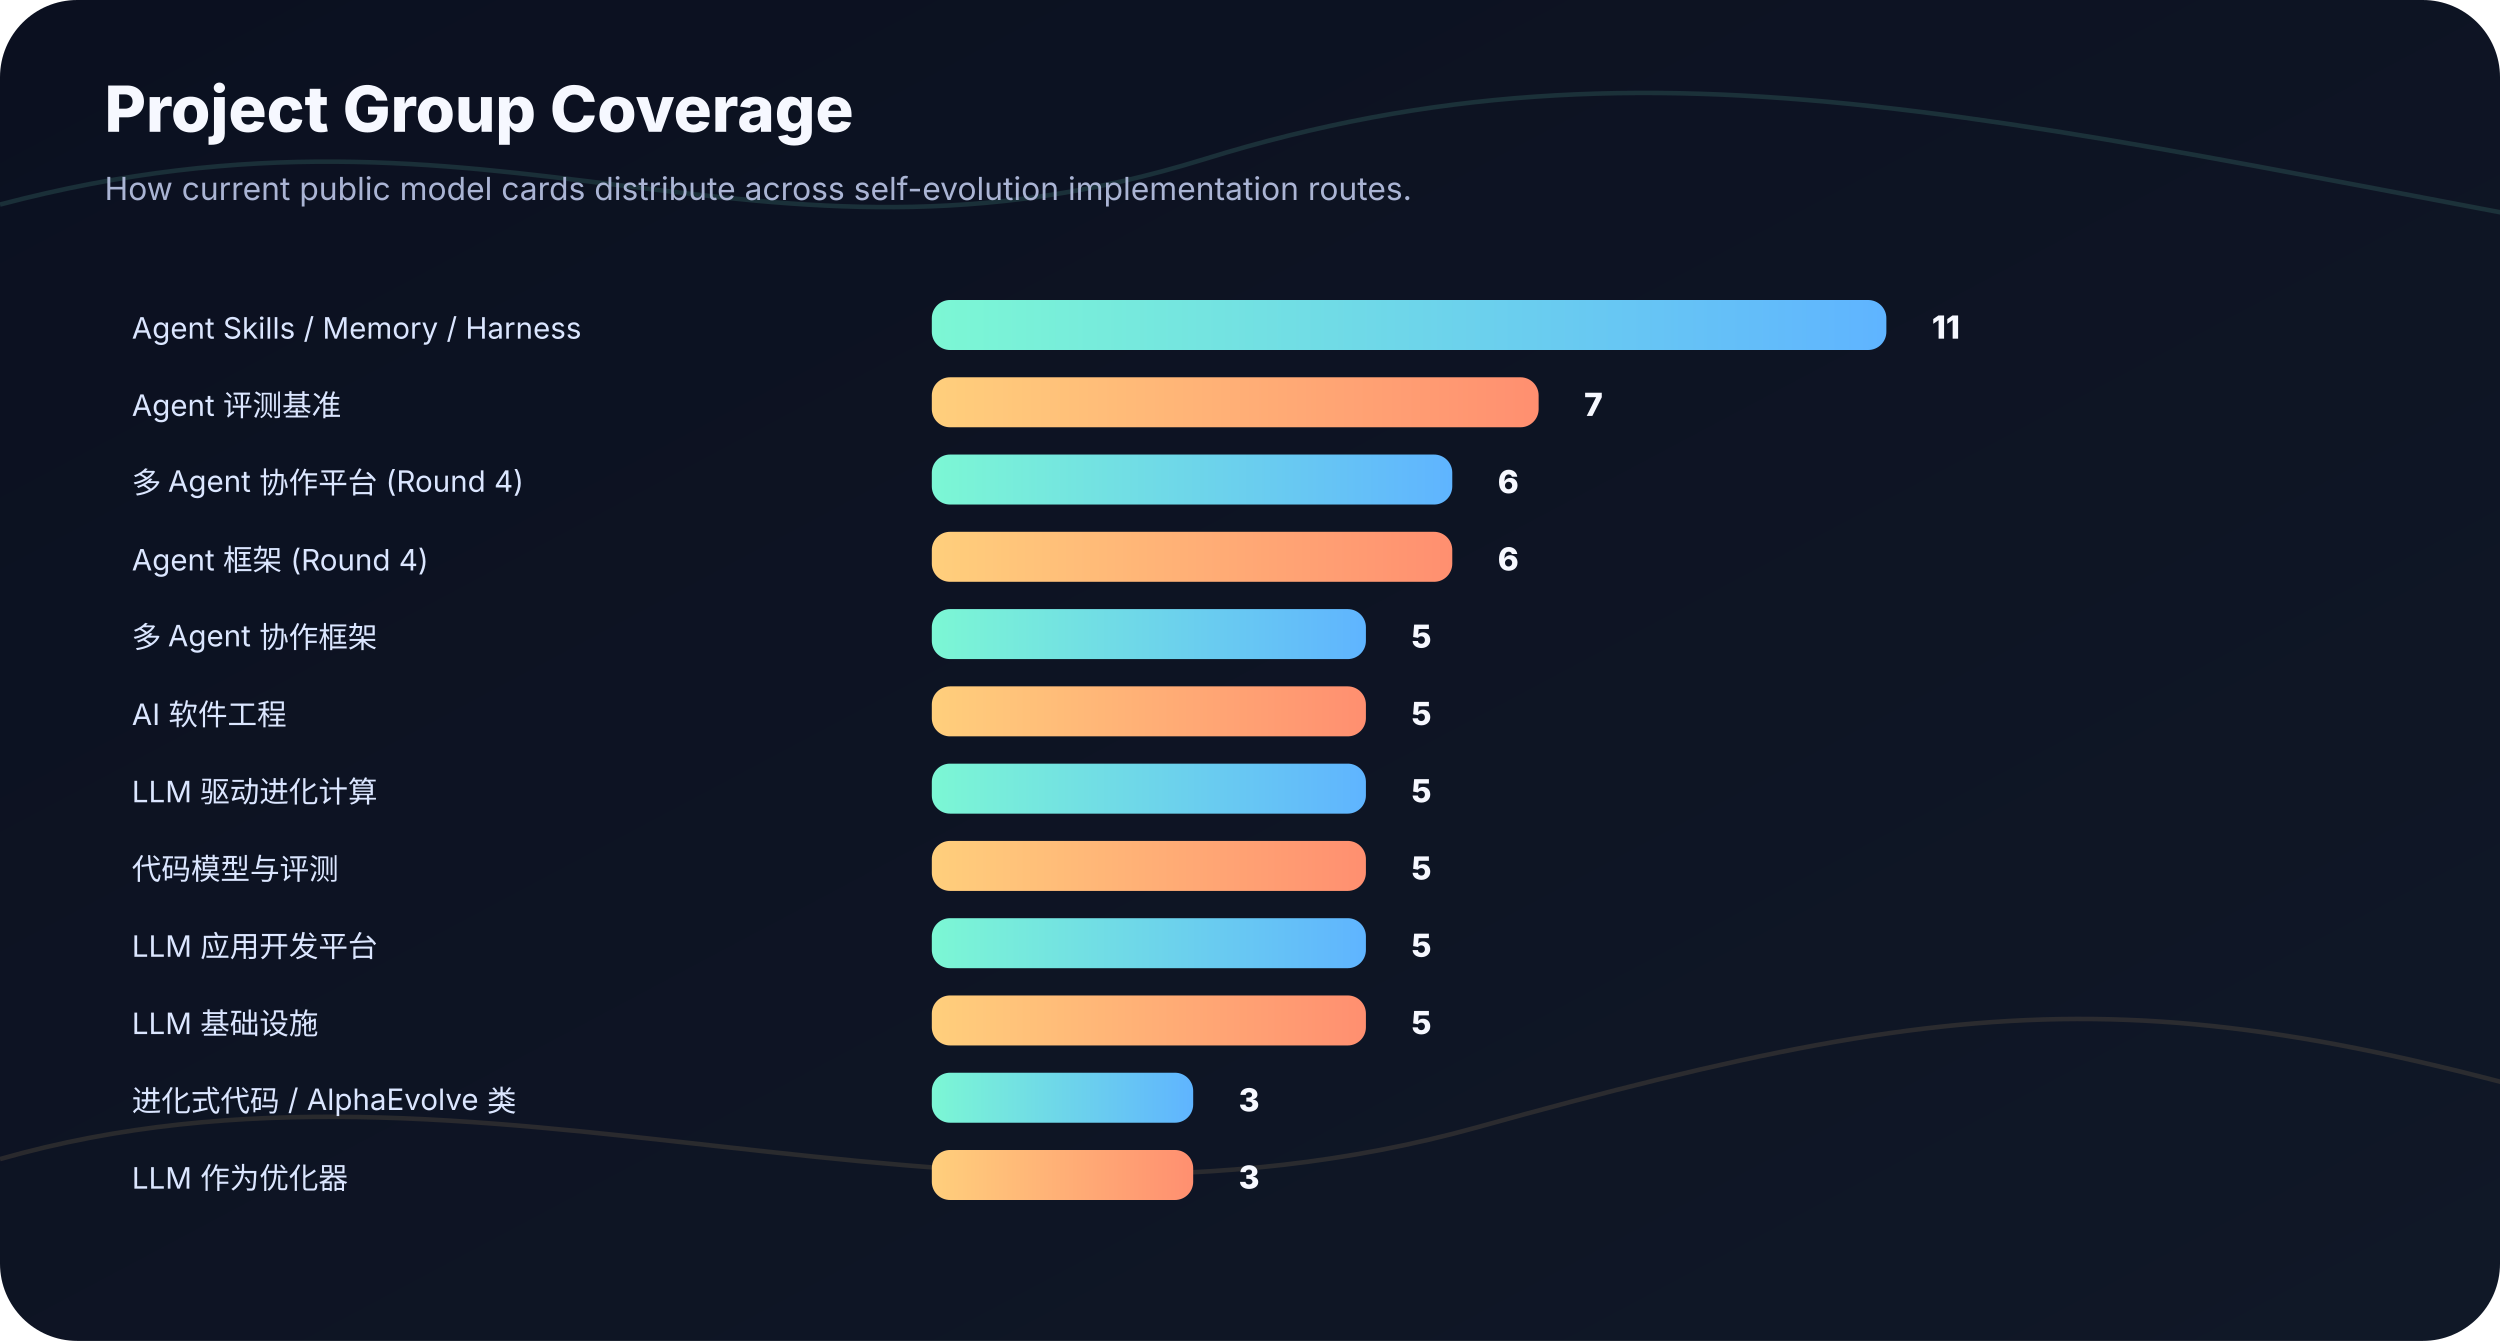
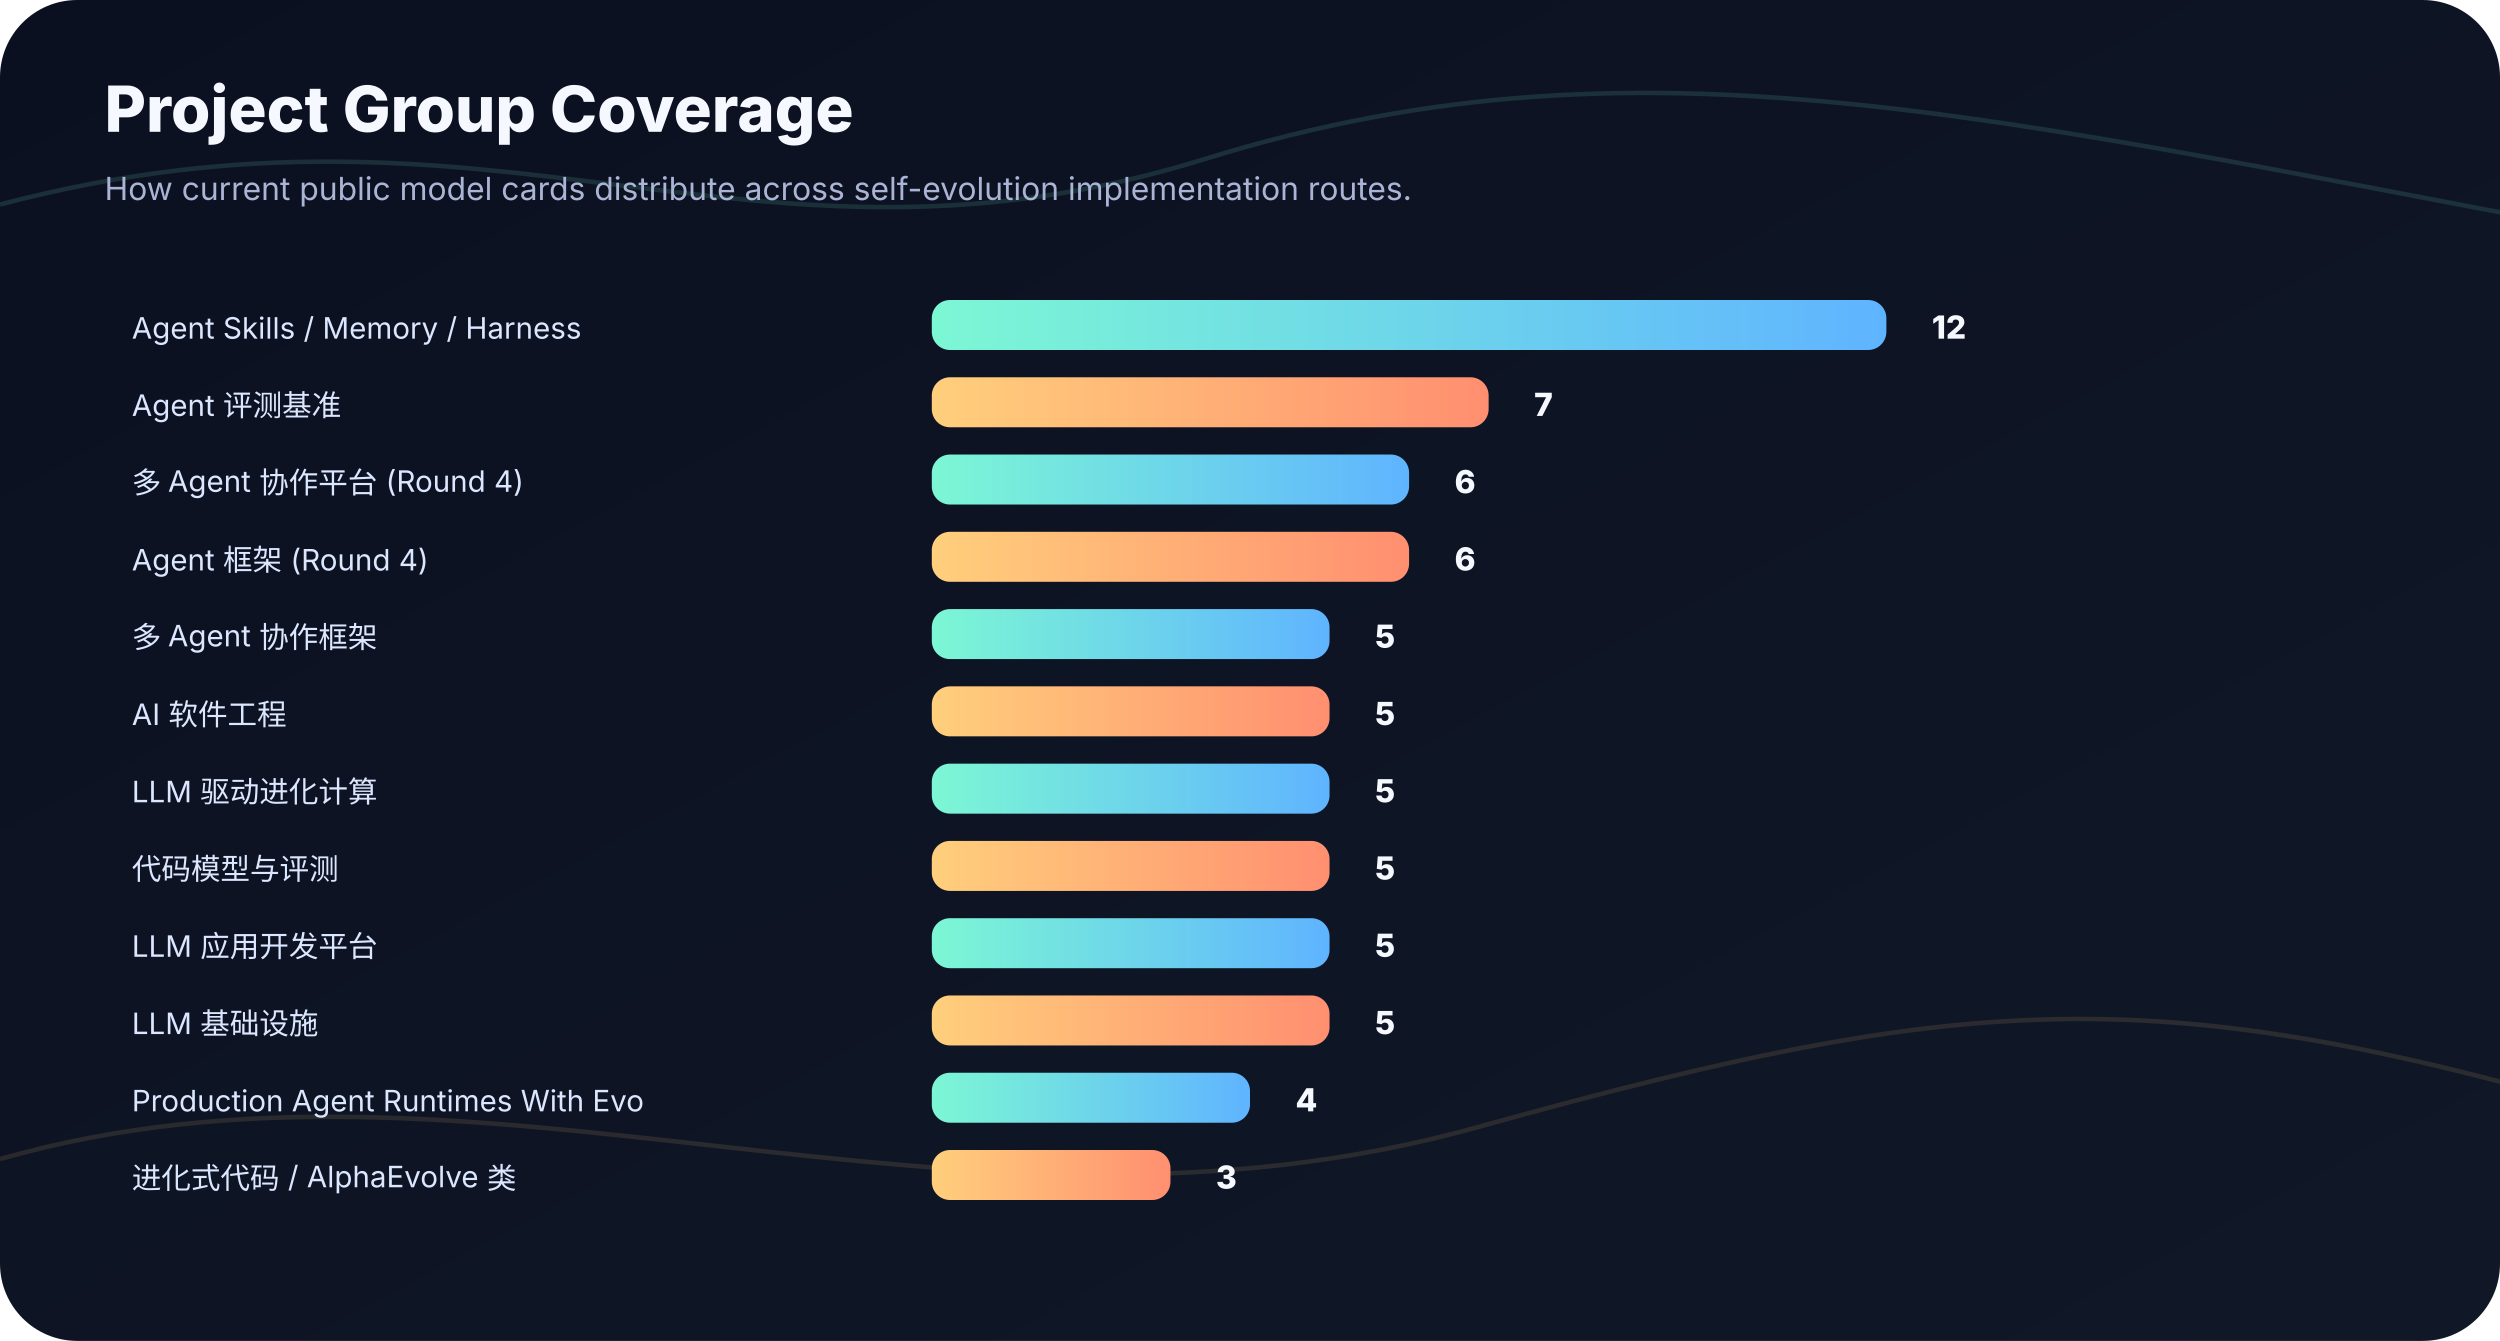
<svg xmlns="http://www.w3.org/2000/svg" width="1100" height="590" viewBox="0 0 1100 590" role="img" aria-labelledby="title desc">
  <defs>
    <linearGradient id="bg" x1="0" x2="1" y1="0" y2="1">
      <stop offset="0" stop-color="#0b1020" />
      <stop offset="1" stop-color="#101827" />
    </linearGradient>
    <linearGradient id="teal" x1="0" x2="1">
      <stop offset="0" stop-color="#7cf7d4" />
      <stop offset="1" stop-color="#5fb4ff" />
    </linearGradient>
    <linearGradient id="amber" x1="0" x2="1">
      <stop offset="0" stop-color="#ffcf7c" />
      <stop offset="1" stop-color="#ff8f70" />
    </linearGradient>
    <filter id="softShadow" x="-20%" y="-20%" width="140%" height="140%">
      <feDropShadow dx="0" dy="12" stdDeviation="18" flood-color="#000000" flood-opacity=".28" />
    </filter>
  </defs>
  <rect width="100%" height="100%" rx="34" fill="url(#bg)" />
  <path d="M0 90 C220 32 330 132 530 70 S890 56 1200 112" fill="none" stroke="#7cf7d4" stroke-opacity=".13" stroke-width="2" />
  <path d="M0 510 C210 450 420 560 650 496 S960 430 1200 505" fill="none" stroke="#ffcf7c" stroke-opacity=".12" stroke-width="2" />
  <text x="46" y="58" font-family="Inter, Arial, sans-serif" font-size="28" font-weight="800" fill="#f6f8ff">Project Group Coverage</text>
  <text x="46" y="88" font-family="Inter, Arial, sans-serif" font-size="14" fill="#aab4d4">How current public model cards distribute across self-evolution implementation routes.</text>
  <text x="58" y="149" font-family="Inter, Arial, sans-serif" font-size="13" fill="#dbe6ff">Agent Skills / Memory / Harness</text>
  <rect x="410" y="132" width="420" height="22" rx="8" fill="url(#teal)" />
-   <text x="850" y="149" font-family="Inter, Arial, sans-serif" font-size="14" font-weight="800" fill="#f6f8ff">11</text>
+   <text x="850" y="149" font-family="Inter, Arial, sans-serif" font-size="14" font-weight="800" fill="#f6f8ff">12</text>
  <text x="58" y="183" font-family="Inter, Arial, sans-serif" font-size="13" fill="#dbe6ff">Agent 评测基准</text>
-   <rect x="410" y="166" width="267" height="22" rx="8" fill="url(#amber)" />
-   <text x="697" y="183" font-family="Inter, Arial, sans-serif" font-size="14" font-weight="800" fill="#f6f8ff">7</text>
+   <rect x="410" y="166" width="245" height="22" rx="8" fill="url(#amber)" />
+   <text x="675" y="183" font-family="Inter, Arial, sans-serif" font-size="14" font-weight="800" fill="#f6f8ff">7</text>
  <text x="58" y="217" font-family="Inter, Arial, sans-serif" font-size="13" fill="#dbe6ff">多 Agent 协作平台 (Round 4)</text>
-   <rect x="410" y="200" width="229" height="22" rx="8" fill="url(#teal)" />
-   <text x="659" y="217" font-family="Inter, Arial, sans-serif" font-size="14" font-weight="800" fill="#f6f8ff">6</text>
+   <rect x="410" y="200" width="210" height="22" rx="8" fill="url(#teal)" />
+   <text x="640" y="217" font-family="Inter, Arial, sans-serif" font-size="14" font-weight="800" fill="#f6f8ff">6</text>
  <text x="58" y="251" font-family="Inter, Arial, sans-serif" font-size="13" fill="#dbe6ff">Agent 框架 (Round 4)</text>
-   <rect x="410" y="234" width="229" height="22" rx="8" fill="url(#amber)" />
-   <text x="659" y="251" font-family="Inter, Arial, sans-serif" font-size="14" font-weight="800" fill="#f6f8ff">6</text>
+   <rect x="410" y="234" width="210" height="22" rx="8" fill="url(#amber)" />
+   <text x="640" y="251" font-family="Inter, Arial, sans-serif" font-size="14" font-weight="800" fill="#f6f8ff">6</text>
  <text x="58" y="285" font-family="Inter, Arial, sans-serif" font-size="13" fill="#dbe6ff">多 Agent 协作框架</text>
-   <rect x="410" y="268" width="191" height="22" rx="8" fill="url(#teal)" />
-   <text x="621" y="285" font-family="Inter, Arial, sans-serif" font-size="14" font-weight="800" fill="#f6f8ff">5</text>
+   <rect x="410" y="268" width="175" height="22" rx="8" fill="url(#teal)" />
+   <text x="605" y="285" font-family="Inter, Arial, sans-serif" font-size="14" font-weight="800" fill="#f6f8ff">5</text>
  <text x="58" y="319" font-family="Inter, Arial, sans-serif" font-size="13" fill="#dbe6ff">AI 软件工程</text>
-   <rect x="410" y="302" width="191" height="22" rx="8" fill="url(#amber)" />
-   <text x="621" y="319" font-family="Inter, Arial, sans-serif" font-size="14" font-weight="800" fill="#f6f8ff">5</text>
+   <rect x="410" y="302" width="175" height="22" rx="8" fill="url(#amber)" />
+   <text x="605" y="319" font-family="Inter, Arial, sans-serif" font-size="14" font-weight="800" fill="#f6f8ff">5</text>
  <text x="58" y="353" font-family="Inter, Arial, sans-serif" font-size="13" fill="#dbe6ff">LLM 驱动进化计算</text>
-   <rect x="410" y="336" width="191" height="22" rx="8" fill="url(#teal)" />
-   <text x="621" y="353" font-family="Inter, Arial, sans-serif" font-size="14" font-weight="800" fill="#f6f8ff">5</text>
+   <rect x="410" y="336" width="175" height="22" rx="8" fill="url(#teal)" />
+   <text x="605" y="353" font-family="Inter, Arial, sans-serif" font-size="14" font-weight="800" fill="#f6f8ff">5</text>
  <text x="58" y="387" font-family="Inter, Arial, sans-serif" font-size="13" fill="#dbe6ff">代码模型与评测</text>
-   <rect x="410" y="370" width="191" height="22" rx="8" fill="url(#amber)" />
-   <text x="621" y="387" font-family="Inter, Arial, sans-serif" font-size="14" font-weight="800" fill="#f6f8ff">5</text>
+   <rect x="410" y="370" width="175" height="22" rx="8" fill="url(#amber)" />
+   <text x="605" y="387" font-family="Inter, Arial, sans-serif" font-size="14" font-weight="800" fill="#f6f8ff">5</text>
  <text x="58" y="421" font-family="Inter, Arial, sans-serif" font-size="13" fill="#dbe6ff">LLM 应用开发平台</text>
-   <rect x="410" y="404" width="191" height="22" rx="8" fill="url(#teal)" />
-   <text x="621" y="421" font-family="Inter, Arial, sans-serif" font-size="14" font-weight="800" fill="#f6f8ff">5</text>
+   <rect x="410" y="404" width="175" height="22" rx="8" fill="url(#teal)" />
+   <text x="605" y="421" font-family="Inter, Arial, sans-serif" font-size="14" font-weight="800" fill="#f6f8ff">5</text>
  <text x="58" y="455" font-family="Inter, Arial, sans-serif" font-size="13" fill="#dbe6ff">LLM 基础设施</text>
-   <rect x="410" y="438" width="191" height="22" rx="8" fill="url(#amber)" />
-   <text x="621" y="455" font-family="Inter, Arial, sans-serif" font-size="14" font-weight="800" fill="#f6f8ff">5</text>
-   <text x="58" y="489" font-family="Inter, Arial, sans-serif" font-size="13" fill="#dbe6ff">进化式代码 / AlphaEvolve 类</text>
-   <rect x="410" y="472" width="115" height="22" rx="8" fill="url(#teal)" />
-   <text x="545" y="489" font-family="Inter, Arial, sans-serif" font-size="14" font-weight="800" fill="#f6f8ff">3</text>
-   <text x="58" y="523" font-family="Inter, Arial, sans-serif" font-size="13" fill="#dbe6ff">LLM 作为优化器</text>
-   <rect x="410" y="506" width="115" height="22" rx="8" fill="url(#amber)" />
-   <text x="545" y="523" font-family="Inter, Arial, sans-serif" font-size="14" font-weight="800" fill="#f6f8ff">3</text>
+   <rect x="410" y="438" width="175" height="22" rx="8" fill="url(#amber)" />
+   <text x="605" y="455" font-family="Inter, Arial, sans-serif" font-size="14" font-weight="800" fill="#f6f8ff">5</text>
+   <text x="58" y="489" font-family="Inter, Arial, sans-serif" font-size="13" fill="#dbe6ff">Production Agent Runtimes With Evo</text>
+   <rect x="410" y="472" width="140" height="22" rx="8" fill="url(#teal)" />
+   <text x="570" y="489" font-family="Inter, Arial, sans-serif" font-size="14" font-weight="800" fill="#f6f8ff">4</text>
+   <text x="58" y="523" font-family="Inter, Arial, sans-serif" font-size="13" fill="#dbe6ff">进化式代码 / AlphaEvolve 类</text>
+   <rect x="410" y="506" width="105" height="22" rx="8" fill="url(#amber)" />
+   <text x="535" y="523" font-family="Inter, Arial, sans-serif" font-size="14" font-weight="800" fill="#f6f8ff">3</text>
</svg>
